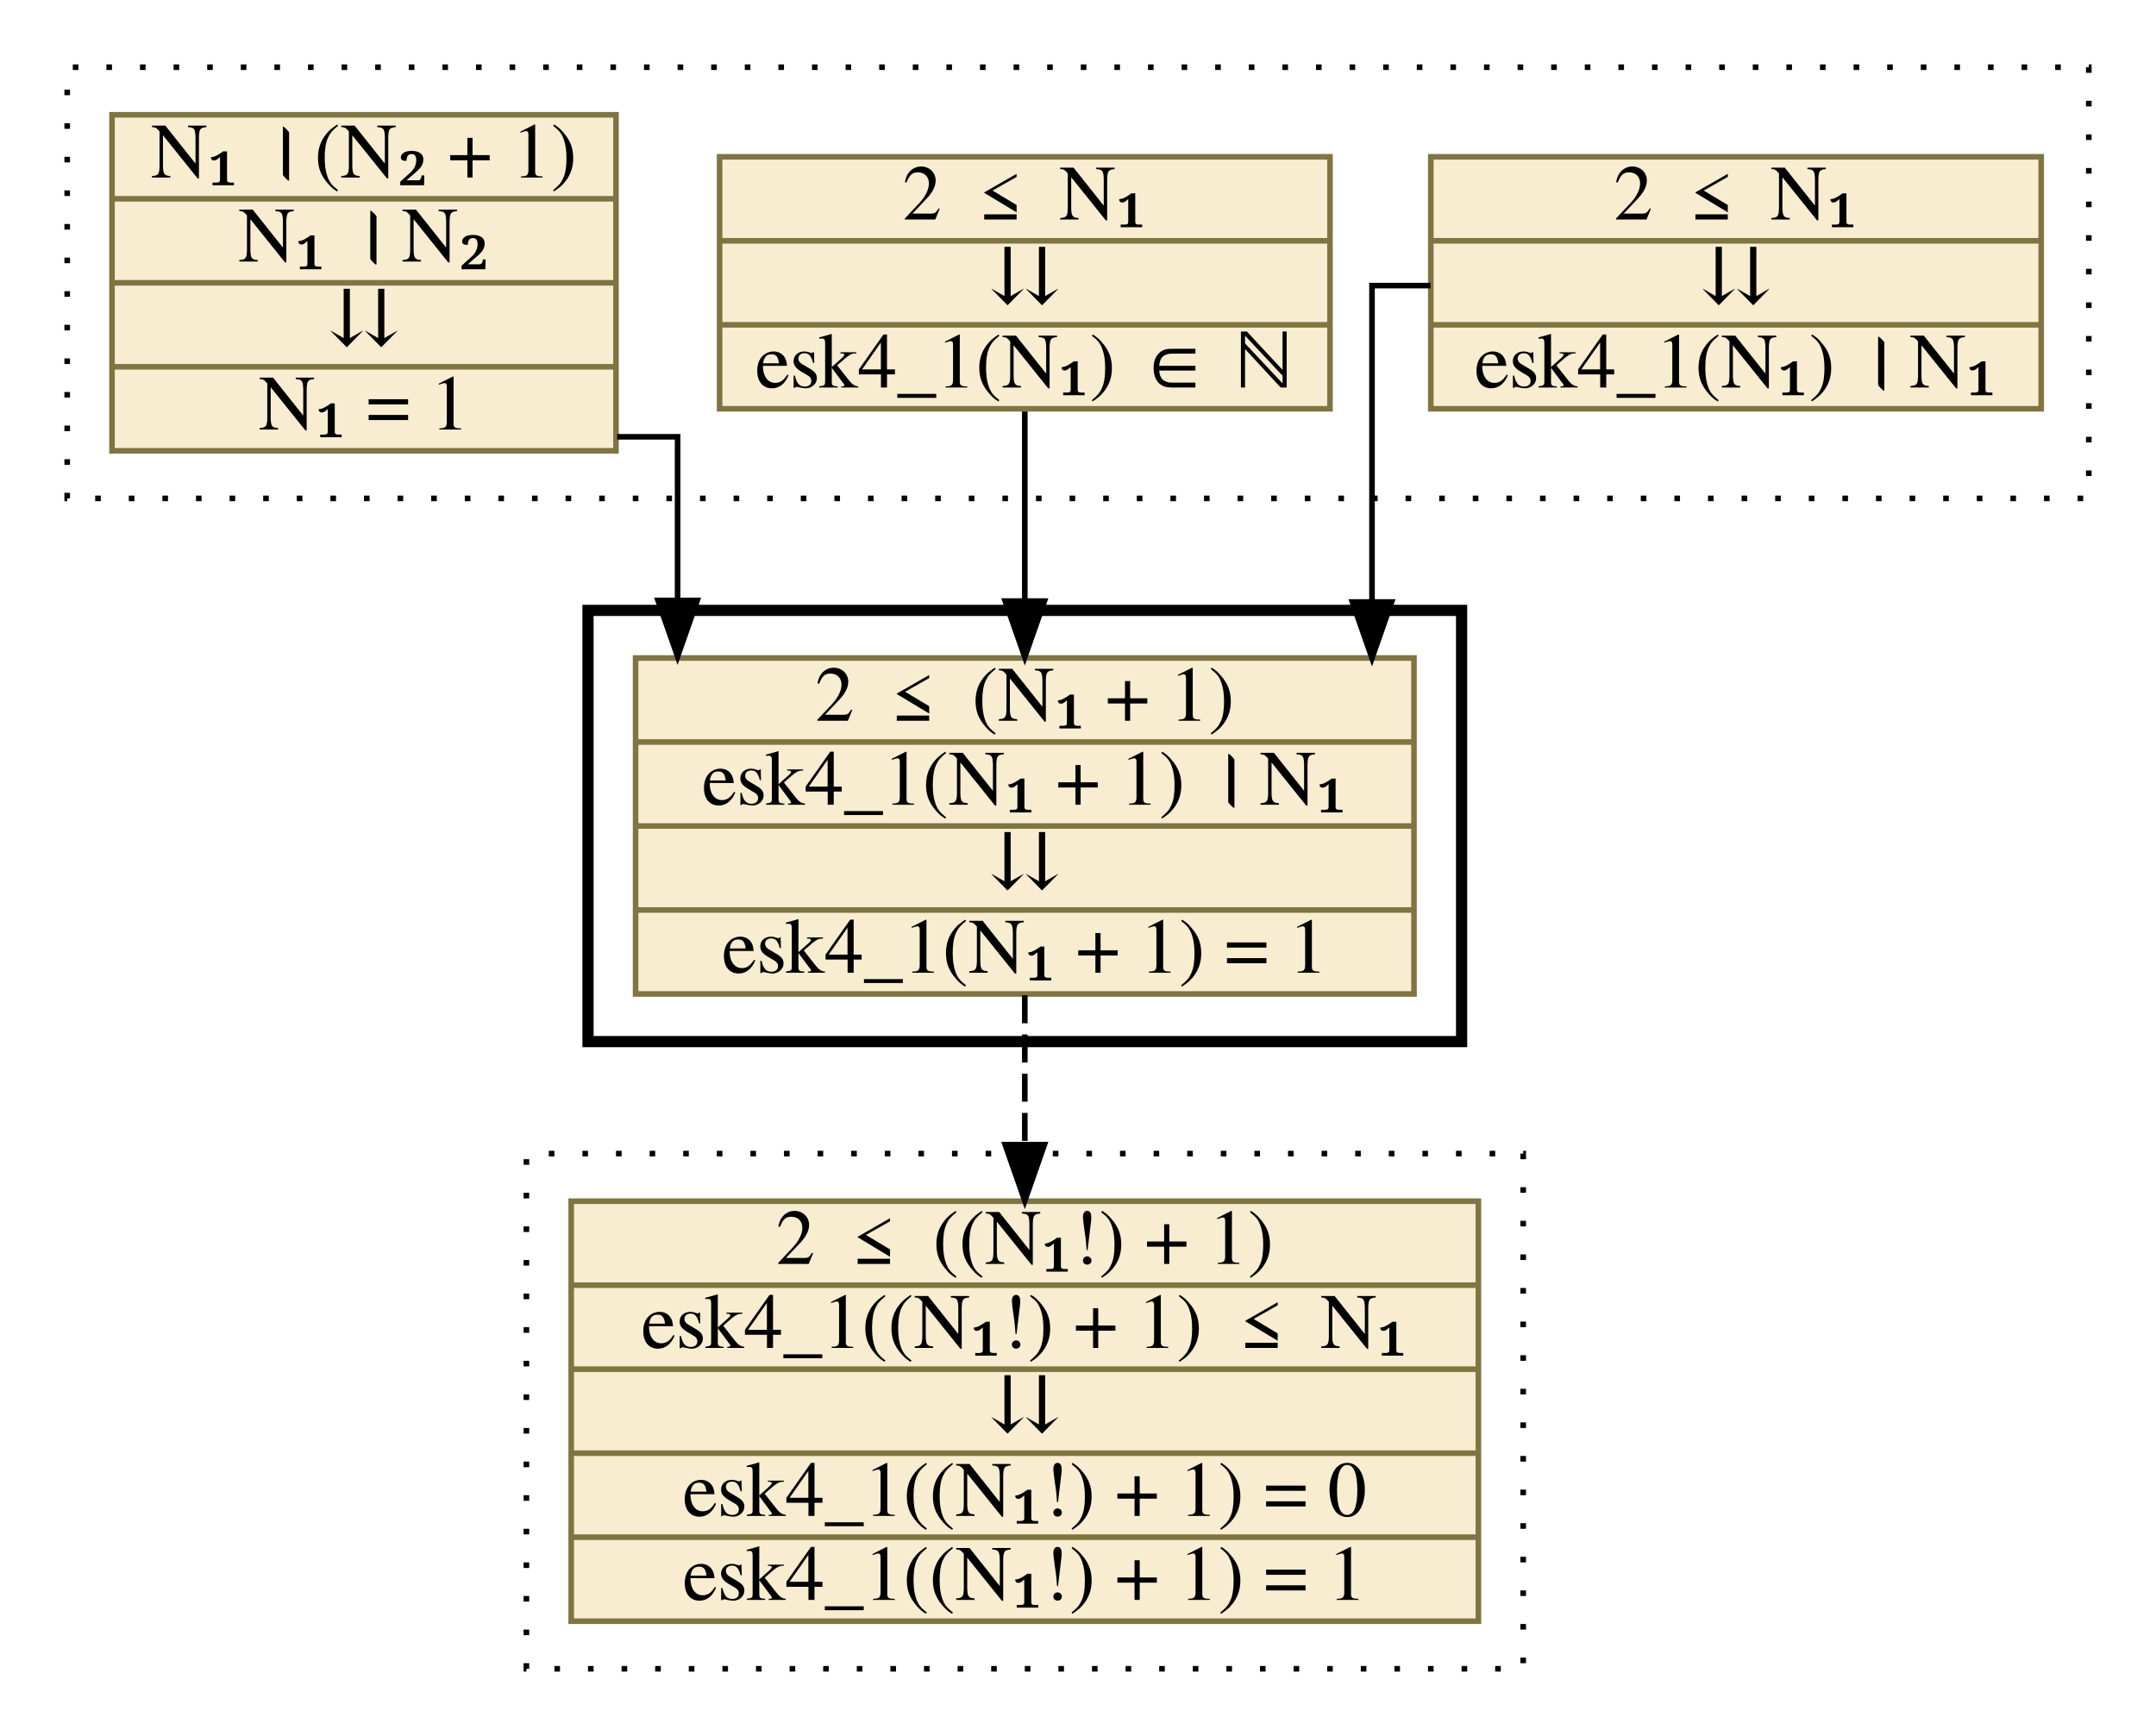
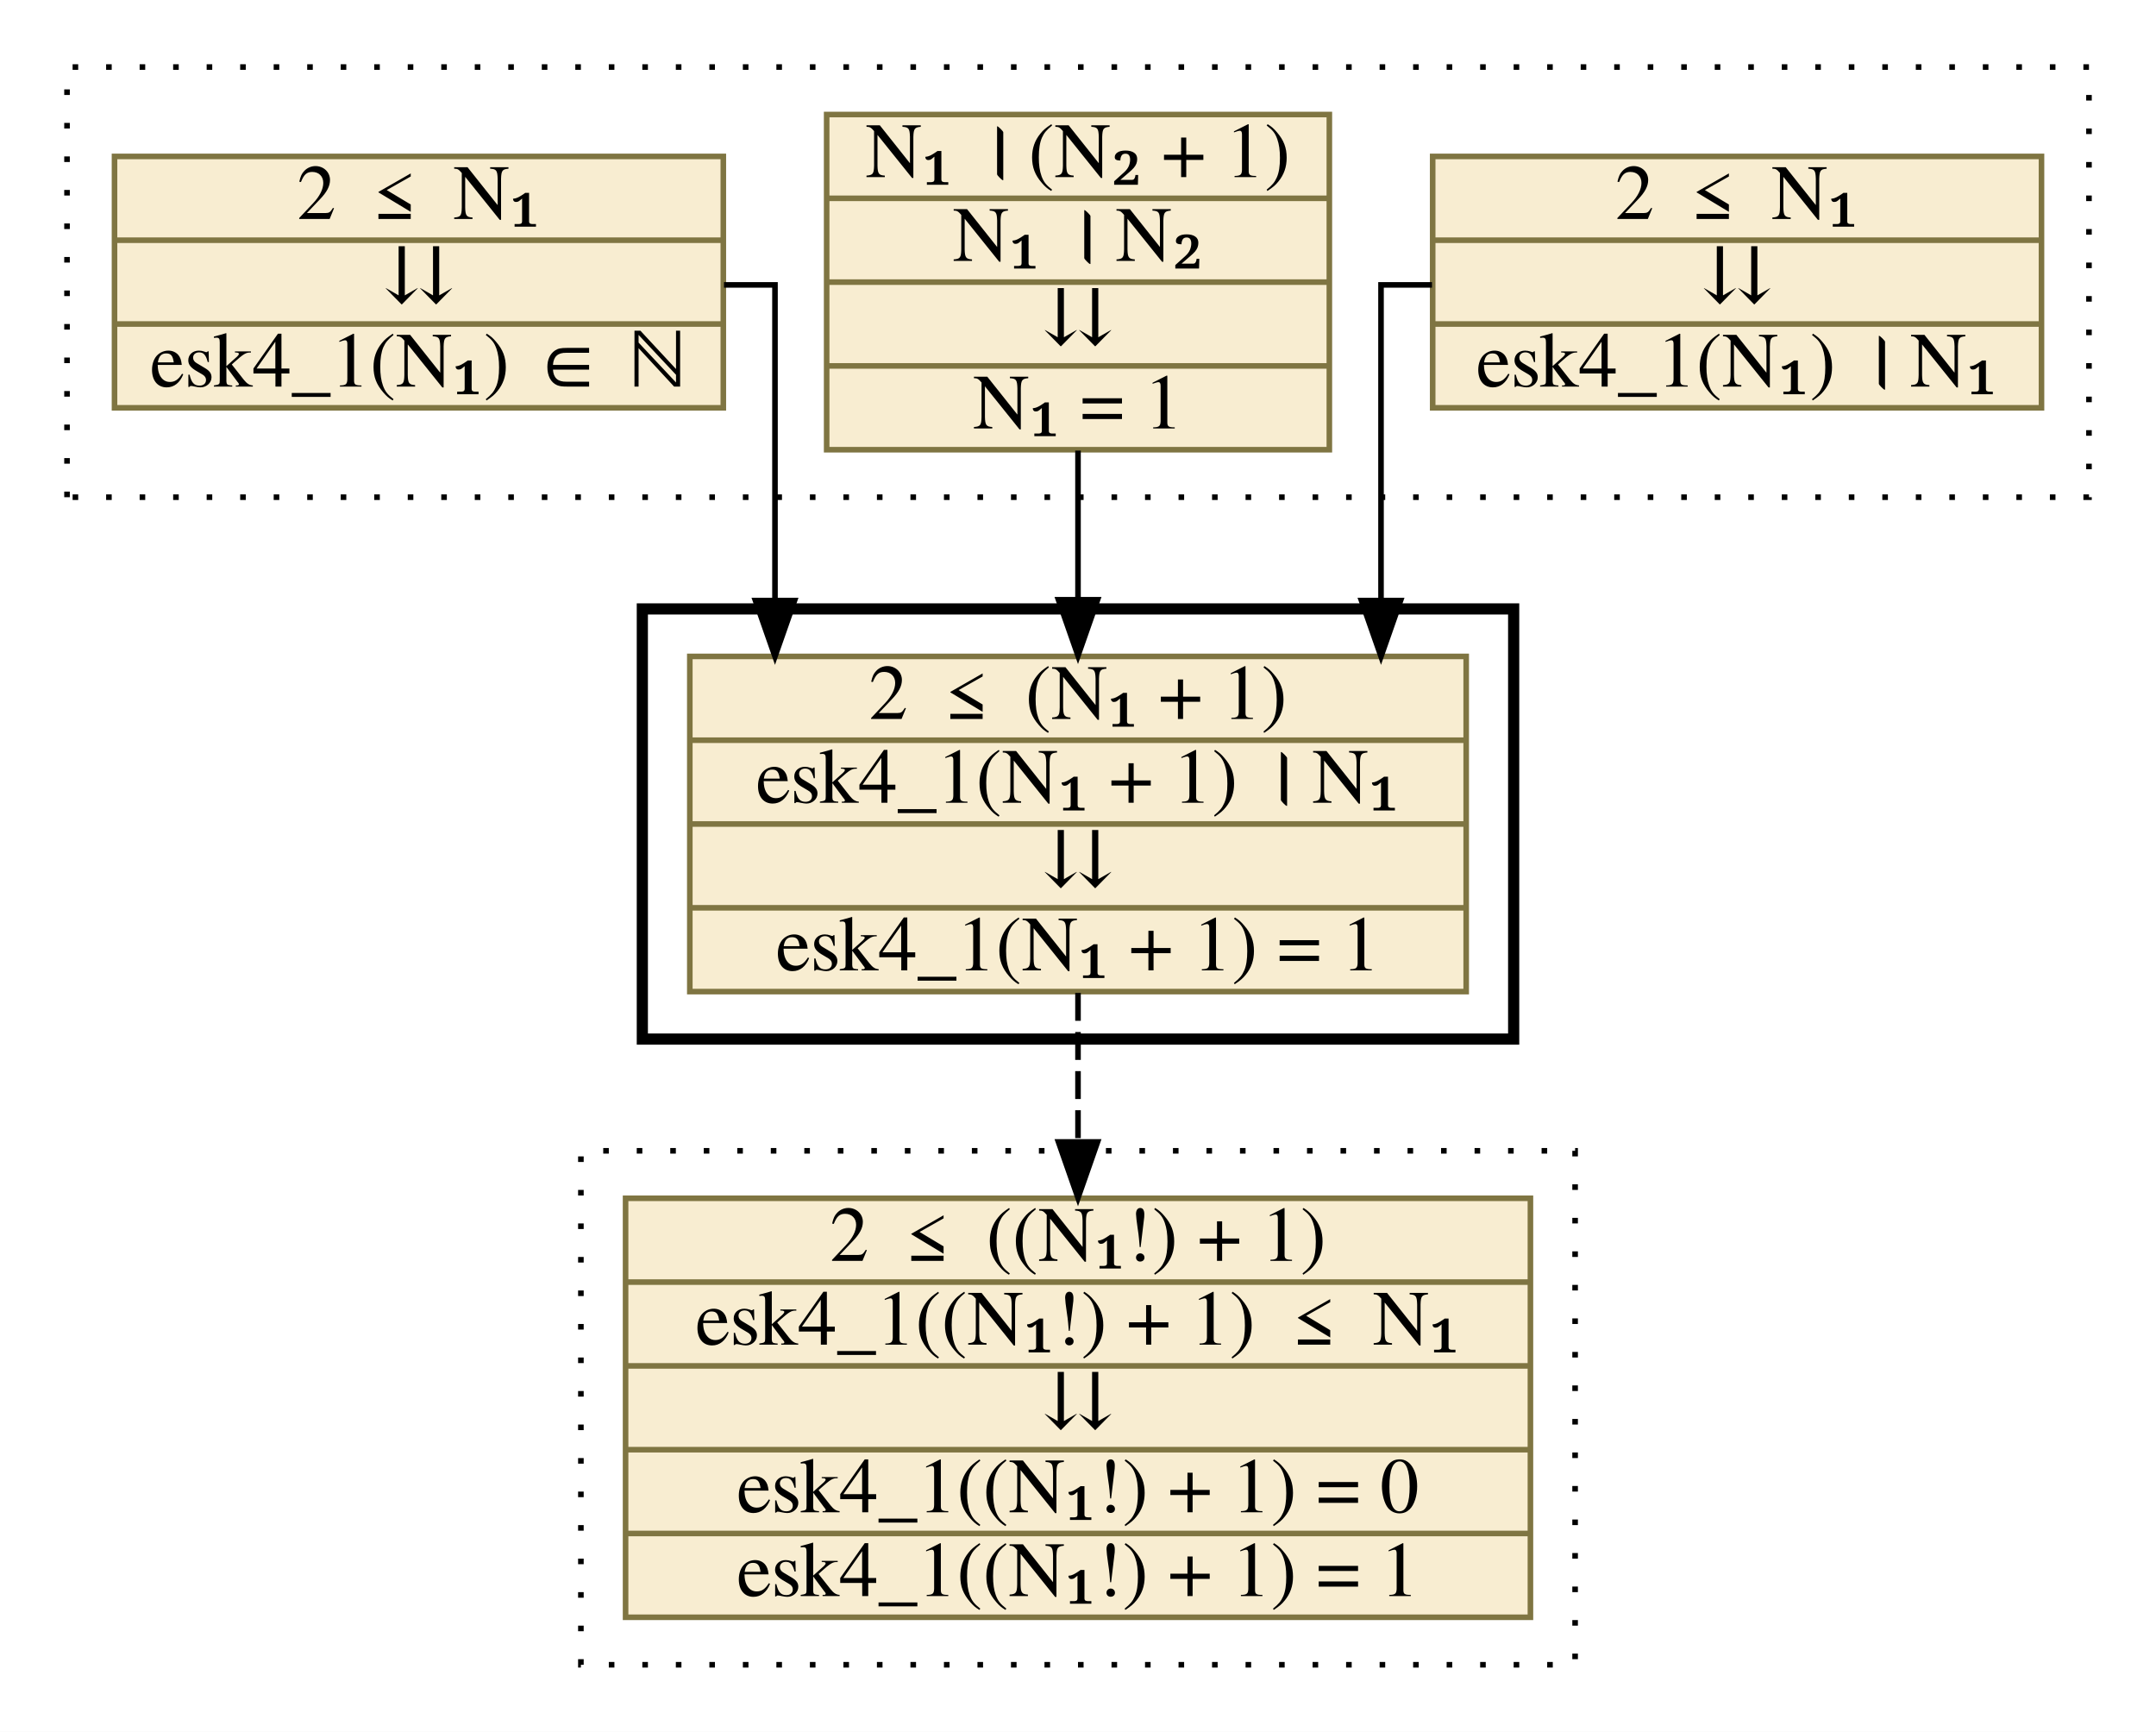
- <svg xmlns="http://www.w3.org/2000/svg" xmlns:xlink="http://www.w3.org/1999/xlink" width="385pt" height="310pt" viewBox="0.00 0.00 385.00 310.00">
+ <svg xmlns="http://www.w3.org/2000/svg" xmlns:xlink="http://www.w3.org/1999/xlink" width="386pt" height="310pt" viewBox="0.00 0.00 386.00 310.00">
  <g id="graph0" class="graph" transform="scale(1 1) rotate(0) translate(4 306)">
-     <polygon fill="white" stroke="transparent" points="-4,4 -4,-306 381,-306 381,4 -4,4" />
+     <polygon fill="white" stroke="transparent" points="-4,4 -4,-306 382,-306 382,4 -4,4" />
    <g id="clust1" class="cluster">
-       <polygon fill="none" stroke="black" stroke-dasharray="1,5" points="8,-217 8,-294 369,-294 369,-217 8,-217" />
+       <polygon fill="none" stroke="black" stroke-dasharray="1,5" points="8,-217 8,-294 370,-294 370,-217 8,-217" />
    </g>
    <g id="clust2" class="cluster">
-       <polygon fill="none" stroke="black" stroke-width="2" points="101,-120 101,-197 257,-197 257,-120 101,-120" />
+       <polygon fill="none" stroke="black" stroke-width="2" points="111,-120 111,-197 267,-197 267,-120 111,-120" />
    </g>
    <g id="clust3" class="cluster">
-       <polygon fill="none" stroke="black" stroke-dasharray="1,5" points="90,-8 90,-100 268,-100 268,-8 90,-8" />
+       <polygon fill="none" stroke="black" stroke-dasharray="1,5" points="100,-8 100,-100 278,-100 278,-8 100,-8" />
    </g>
    <g id="node1" class="node">
      <g id="a_node1">
        <a xlink:href="c_0_53.html" xlink:title="{2 ≤ N₁|⇊|esk4_1(N₁) । N₁}" target="_parent">
-           <polygon fill="#f8edd1" stroke="#7f7542" points="251.5,-233 251.5,-278 360.5,-278 360.5,-233 251.5,-233" />
-           <text text-anchor="middle" x="306" y="-266.8" font-family="Times,serif" font-size="14.00">2 ≤ N₁</text>
-           <polyline fill="none" stroke="#7f7542" points="251.5,-263 360.5,-263 " />
-           <text text-anchor="middle" x="306" y="-251.8" font-family="Times,serif" font-size="14.00">⇊</text>
-           <polyline fill="none" stroke="#7f7542" points="251.5,-248 360.5,-248 " />
-           <text text-anchor="middle" x="306" y="-236.8" font-family="Times,serif" font-size="14.00">esk4_1(N₁) । N₁</text>
+           <polygon fill="#f8edd1" stroke="#7f7542" points="252.5,-233 252.5,-278 361.5,-278 361.5,-233 252.5,-233" />
+           <text text-anchor="middle" x="307" y="-266.8" font-family="Times,serif" font-size="14.00">2 ≤ N₁</text>
+           <polyline fill="none" stroke="#7f7542" points="252.5,-263 361.5,-263 " />
+           <text text-anchor="middle" x="307" y="-251.8" font-family="Times,serif" font-size="14.00">⇊</text>
+           <polyline fill="none" stroke="#7f7542" points="252.5,-248 361.5,-248 " />
+           <text text-anchor="middle" x="307" y="-236.8" font-family="Times,serif" font-size="14.00">esk4_1(N₁) । N₁</text>
        </a>
      </g>
    </g>
    <g id="node4" class="node">
      <g id="a_node4">
        <a xlink:href="c_0_74.html" xlink:title="{2 ≤ (N₁ + 1)|esk4_1(N₁ + 1) । N₁|⇊|esk4_1(N₁ + 1) = 1}" target="_parent">
-           <polygon fill="#f8edd1" stroke="#7f7542" points="109.5,-128.5 109.5,-188.5 248.5,-188.5 248.5,-128.5 109.5,-128.5" />
-           <text text-anchor="middle" x="179" y="-177.3" font-family="Times,serif" font-size="14.00">2 ≤ (N₁ + 1)</text>
-           <polyline fill="none" stroke="#7f7542" points="109.5,-173.5 248.5,-173.5 " />
-           <text text-anchor="middle" x="179" y="-162.3" font-family="Times,serif" font-size="14.00">esk4_1(N₁ + 1) । N₁</text>
-           <polyline fill="none" stroke="#7f7542" points="109.5,-158.5 248.5,-158.5 " />
-           <text text-anchor="middle" x="179" y="-147.3" font-family="Times,serif" font-size="14.00">⇊</text>
-           <polyline fill="none" stroke="#7f7542" points="109.5,-143.5 248.5,-143.5 " />
-           <text text-anchor="middle" x="179" y="-132.3" font-family="Times,serif" font-size="14.00">esk4_1(N₁ + 1) = 1</text>
+           <polygon fill="#f8edd1" stroke="#7f7542" points="119.5,-128.5 119.5,-188.5 258.5,-188.5 258.5,-128.5 119.5,-128.5" />
+           <text text-anchor="middle" x="189" y="-177.3" font-family="Times,serif" font-size="14.00">2 ≤ (N₁ + 1)</text>
+           <polyline fill="none" stroke="#7f7542" points="119.5,-173.5 258.5,-173.5 " />
+           <text text-anchor="middle" x="189" y="-162.3" font-family="Times,serif" font-size="14.00">esk4_1(N₁ + 1) । N₁</text>
+           <polyline fill="none" stroke="#7f7542" points="119.5,-158.5 258.5,-158.5 " />
+           <text text-anchor="middle" x="189" y="-147.3" font-family="Times,serif" font-size="14.00">⇊</text>
+           <polyline fill="none" stroke="#7f7542" points="119.5,-143.5 258.5,-143.5 " />
+           <text text-anchor="middle" x="189" y="-132.3" font-family="Times,serif" font-size="14.00">esk4_1(N₁ + 1) = 1</text>
        </a>
      </g>
    </g>
    <g id="edge1" class="edge">
-       <path fill="none" stroke="black" d="M251.44,-255C245.19,-255 241,-255 241,-255 241,-255 241,-198.5 241,-198.5" />
-       <polygon fill="black" stroke="black" points="244.5,-198.5 241,-188.5 237.5,-198.5 244.5,-198.5" />
+       <path fill="none" stroke="black" d="M252.38,-255C246.87,-255 243.25,-255 243.25,-255 243.25,-255 243.25,-198.5 243.25,-198.5" />
+       <polygon fill="black" stroke="black" points="246.75,-198.5 243.25,-188.5 239.75,-198.5 246.75,-198.5" />
    </g>
    <g id="node2" class="node">
      <g id="a_node2">
-         <a xlink:href="c_0_55.html" xlink:title="{2 ≤ N₁|⇊|esk4_1(N₁) ∈ ℕ}" target="_parent">
-           <polygon fill="#f8edd1" stroke="#7f7542" points="124.5,-233 124.5,-278 233.5,-278 233.5,-233 124.5,-233" />
-           <text text-anchor="middle" x="179" y="-266.8" font-family="Times,serif" font-size="14.00">2 ≤ N₁</text>
-           <polyline fill="none" stroke="#7f7542" points="124.5,-263 233.5,-263 " />
-           <text text-anchor="middle" x="179" y="-251.8" font-family="Times,serif" font-size="14.00">⇊</text>
-           <polyline fill="none" stroke="#7f7542" points="124.5,-248 233.5,-248 " />
-           <text text-anchor="middle" x="179" y="-236.8" font-family="Times,serif" font-size="14.00">esk4_1(N₁) ∈ ℕ</text>
+         <a xlink:href="c_0_41.html" xlink:title="{N₁ । (N₂ + 1)|N₁ । N₂|⇊|N₁ = 1}" target="_parent">
+           <polygon fill="#f8edd1" stroke="#7f7542" points="144,-225.5 144,-285.5 234,-285.5 234,-225.5 144,-225.5" />
+           <text text-anchor="middle" x="189" y="-274.3" font-family="Times,serif" font-size="14.00">N₁ । (N₂ + 1)</text>
+           <polyline fill="none" stroke="#7f7542" points="144,-270.5 234,-270.5 " />
+           <text text-anchor="middle" x="189" y="-259.3" font-family="Times,serif" font-size="14.00">N₁ । N₂</text>
+           <polyline fill="none" stroke="#7f7542" points="144,-255.5 234,-255.5 " />
+           <text text-anchor="middle" x="189" y="-244.3" font-family="Times,serif" font-size="14.00">⇊</text>
+           <polyline fill="none" stroke="#7f7542" points="144,-240.5 234,-240.5 " />
+           <text text-anchor="middle" x="189" y="-229.3" font-family="Times,serif" font-size="14.00">N₁ = 1</text>
        </a>
      </g>
    </g>
    <g id="edge2" class="edge">
-       <path fill="none" stroke="black" d="M179,-232.51C179,-232.51 179,-198.67 179,-198.67" />
-       <polygon fill="black" stroke="black" points="182.5,-198.67 179,-188.67 175.5,-198.67 182.5,-198.67" />
+       <path fill="none" stroke="black" d="M189,-225.34C189,-225.34 189,-198.64 189,-198.64" />
+       <polygon fill="black" stroke="black" points="192.5,-198.64 189,-188.64 185.5,-198.64 192.5,-198.64" />
    </g>
    <g id="node3" class="node">
      <g id="a_node3">
-         <a xlink:href="c_0_41.html" xlink:title="{N₁ । (N₂ + 1)|N₁ । N₂|⇊|N₁ = 1}" target="_parent">
-           <polygon fill="#f8edd1" stroke="#7f7542" points="16,-225.5 16,-285.5 106,-285.5 106,-225.5 16,-225.5" />
-           <text text-anchor="middle" x="61" y="-274.3" font-family="Times,serif" font-size="14.00">N₁ । (N₂ + 1)</text>
-           <polyline fill="none" stroke="#7f7542" points="16,-270.5 106,-270.5 " />
-           <text text-anchor="middle" x="61" y="-259.3" font-family="Times,serif" font-size="14.00">N₁ । N₂</text>
-           <polyline fill="none" stroke="#7f7542" points="16,-255.5 106,-255.5 " />
-           <text text-anchor="middle" x="61" y="-244.3" font-family="Times,serif" font-size="14.00">⇊</text>
-           <polyline fill="none" stroke="#7f7542" points="16,-240.5 106,-240.5 " />
-           <text text-anchor="middle" x="61" y="-229.3" font-family="Times,serif" font-size="14.00">N₁ = 1</text>
+         <a xlink:href="c_0_55.html" xlink:title="{2 ≤ N₁|⇊|esk4_1(N₁) ∈ ℕ}" target="_parent">
+           <polygon fill="#f8edd1" stroke="#7f7542" points="16.5,-233 16.5,-278 125.5,-278 125.5,-233 16.5,-233" />
+           <text text-anchor="middle" x="71" y="-266.8" font-family="Times,serif" font-size="14.00">2 ≤ N₁</text>
+           <polyline fill="none" stroke="#7f7542" points="16.5,-263 125.5,-263 " />
+           <text text-anchor="middle" x="71" y="-251.8" font-family="Times,serif" font-size="14.00">⇊</text>
+           <polyline fill="none" stroke="#7f7542" points="16.5,-248 125.5,-248 " />
+           <text text-anchor="middle" x="71" y="-236.8" font-family="Times,serif" font-size="14.00">esk4_1(N₁) ∈ ℕ</text>
        </a>
      </g>
    </g>
    <g id="edge3" class="edge">
-       <path fill="none" stroke="black" d="M106.2,-228C112.57,-228 117,-228 117,-228 117,-228 117,-198.78 117,-198.78" />
-       <polygon fill="black" stroke="black" points="120.5,-198.78 117,-188.78 113.5,-198.78 120.5,-198.78" />
+       <path fill="none" stroke="black" d="M125.62,-255C131.13,-255 134.75,-255 134.75,-255 134.75,-255 134.75,-198.5 134.75,-198.5" />
+       <polygon fill="black" stroke="black" points="138.25,-198.5 134.75,-188.5 131.25,-198.5 138.25,-198.5" />
    </g>
    <g id="node5" class="node">
      <g id="a_node5">
        <a xlink:href="c_0_89.html" xlink:title="{2 ≤ ((N₁!) + 1)|esk4_1((N₁!) + 1) ≤ N₁|⇊|esk4_1((N₁!) + 1) = 0|esk4_1((N₁!) + 1) = 1}" target="_parent">
-           <polygon fill="#f8edd1" stroke="#7f7542" points="98,-16.5 98,-91.5 260,-91.5 260,-16.5 98,-16.5" />
-           <text text-anchor="middle" x="179" y="-80.3" font-family="Times,serif" font-size="14.00">2 ≤ ((N₁!) + 1)</text>
-           <polyline fill="none" stroke="#7f7542" points="98,-76.5 260,-76.5 " />
-           <text text-anchor="middle" x="179" y="-65.3" font-family="Times,serif" font-size="14.00">esk4_1((N₁!) + 1) ≤ N₁</text>
-           <polyline fill="none" stroke="#7f7542" points="98,-61.5 260,-61.5 " />
-           <text text-anchor="middle" x="179" y="-50.3" font-family="Times,serif" font-size="14.00">⇊</text>
-           <polyline fill="none" stroke="#7f7542" points="98,-46.5 260,-46.5 " />
-           <text text-anchor="middle" x="179" y="-35.3" font-family="Times,serif" font-size="14.00">esk4_1((N₁!) + 1) = 0</text>
-           <polyline fill="none" stroke="#7f7542" points="98,-31.5 260,-31.5 " />
-           <text text-anchor="middle" x="179" y="-20.3" font-family="Times,serif" font-size="14.00">esk4_1((N₁!) + 1) = 1</text>
+           <polygon fill="#f8edd1" stroke="#7f7542" points="108,-16.5 108,-91.5 270,-91.5 270,-16.5 108,-16.5" />
+           <text text-anchor="middle" x="189" y="-80.3" font-family="Times,serif" font-size="14.00">2 ≤ ((N₁!) + 1)</text>
+           <polyline fill="none" stroke="#7f7542" points="108,-76.5 270,-76.5 " />
+           <text text-anchor="middle" x="189" y="-65.3" font-family="Times,serif" font-size="14.00">esk4_1((N₁!) + 1) ≤ N₁</text>
+           <polyline fill="none" stroke="#7f7542" points="108,-61.5 270,-61.5 " />
+           <text text-anchor="middle" x="189" y="-50.3" font-family="Times,serif" font-size="14.00">⇊</text>
+           <polyline fill="none" stroke="#7f7542" points="108,-46.5 270,-46.5 " />
+           <text text-anchor="middle" x="189" y="-35.3" font-family="Times,serif" font-size="14.00">esk4_1((N₁!) + 1) = 0</text>
+           <polyline fill="none" stroke="#7f7542" points="108,-31.5 270,-31.5 " />
+           <text text-anchor="middle" x="189" y="-20.3" font-family="Times,serif" font-size="14.00">esk4_1((N₁!) + 1) = 1</text>
        </a>
      </g>
    </g>
    <g id="edge4" class="edge">
-       <path fill="none" stroke="black" stroke-dasharray="5,2" d="M179,-128.27C179,-128.27 179,-101.59 179,-101.59" />
-       <polygon fill="black" stroke="black" points="182.5,-101.59 179,-91.59 175.5,-101.59 182.5,-101.59" />
+       <path fill="none" stroke="black" stroke-dasharray="5,2" d="M189,-128.27C189,-128.27 189,-101.59 189,-101.59" />
+       <polygon fill="black" stroke="black" points="192.5,-101.59 189,-91.59 185.5,-101.59 192.5,-101.59" />
    </g>
  </g>
</svg>
